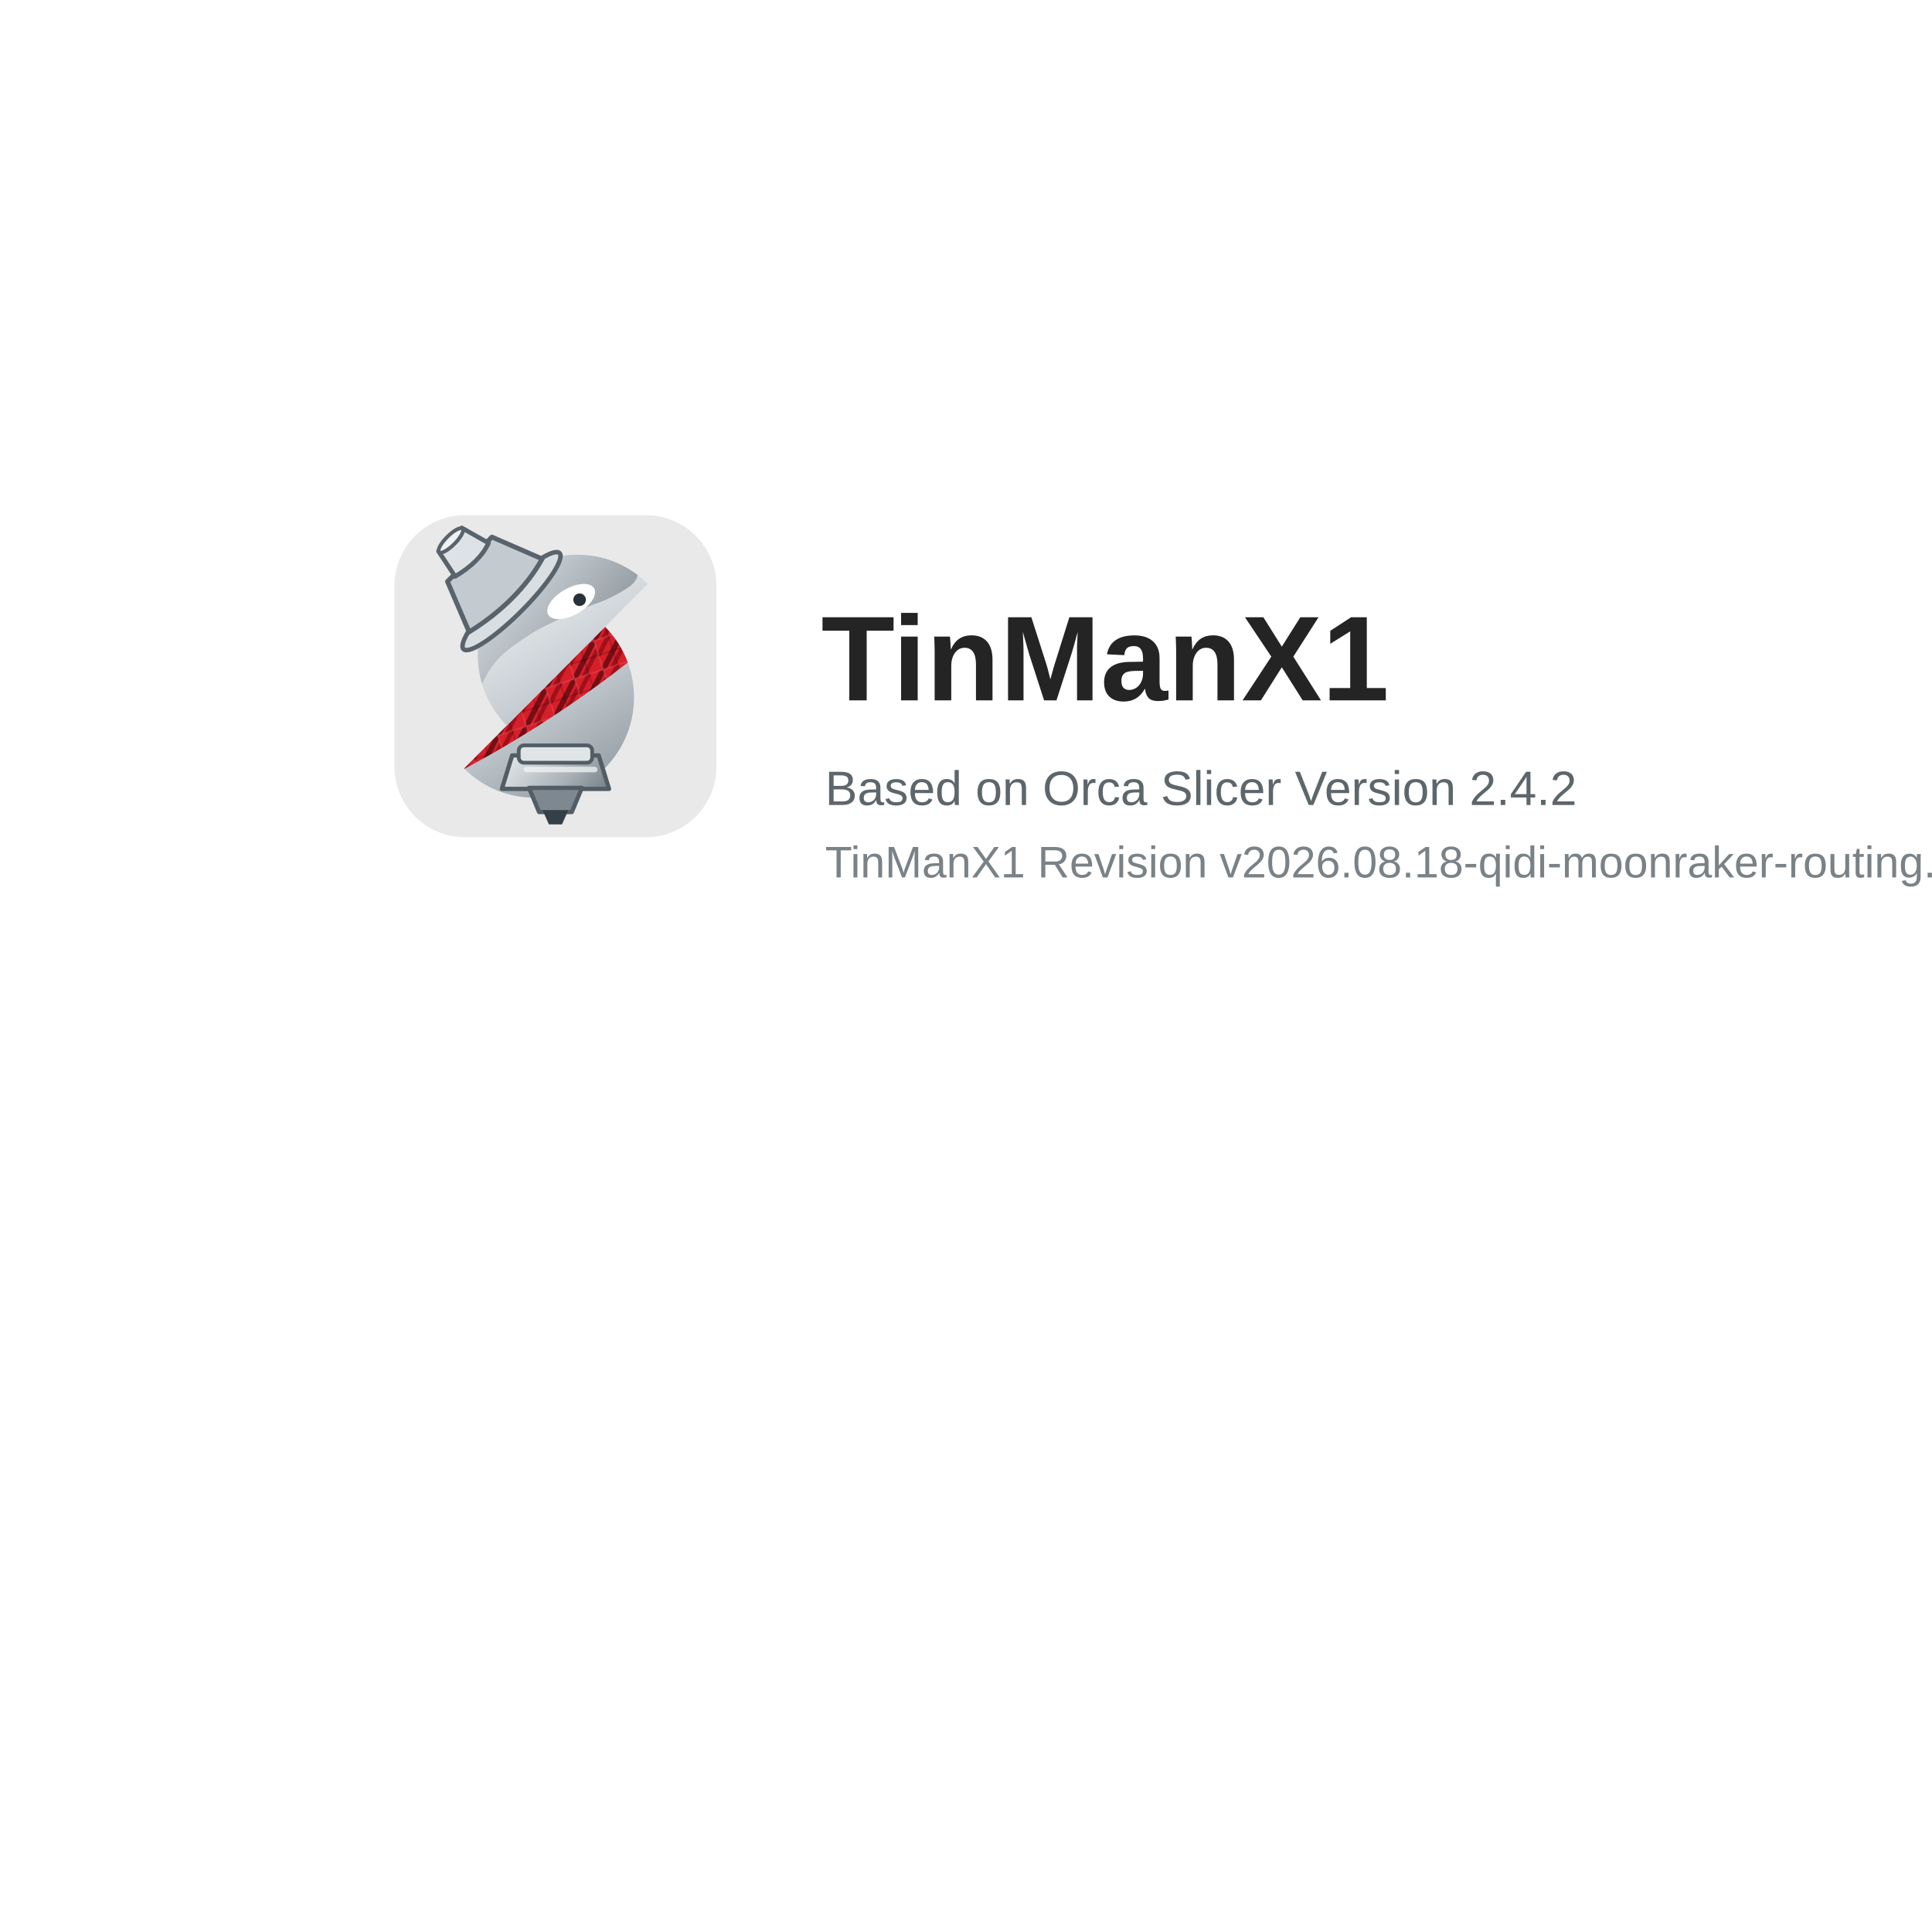
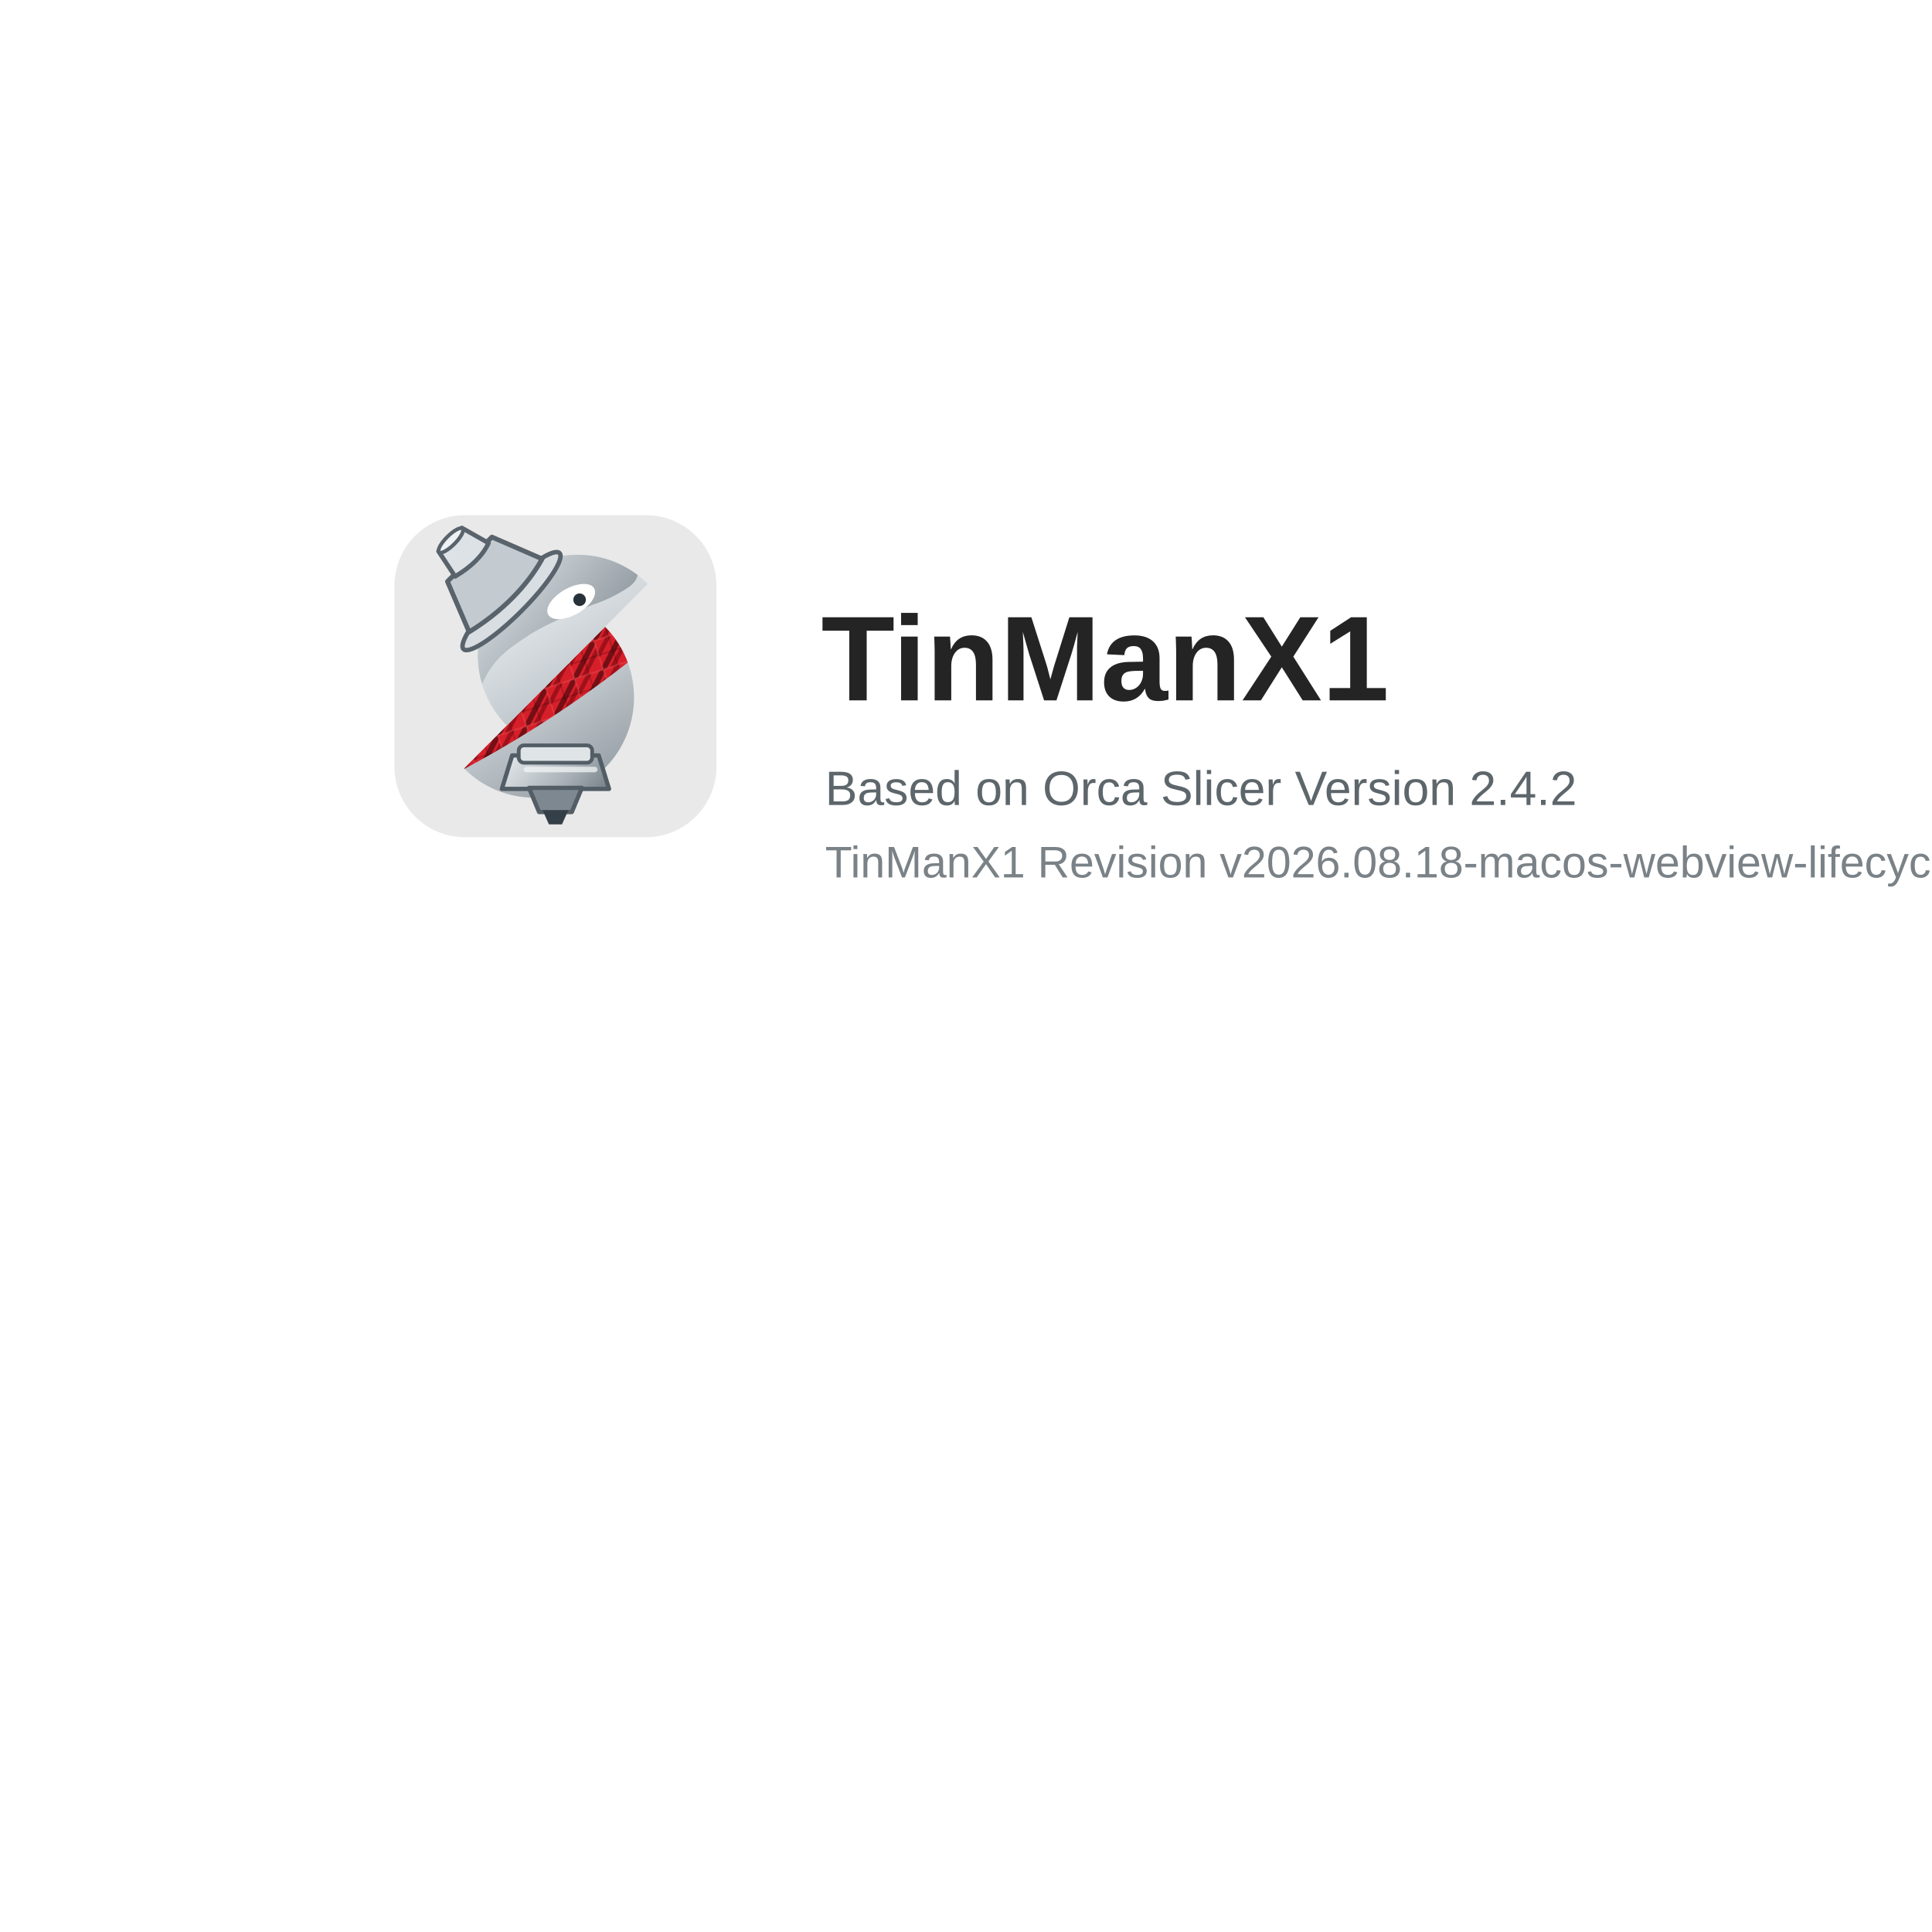
<svg xmlns="http://www.w3.org/2000/svg" width="480" height="480" viewBox="0 0 480 480">
  <defs>
    <linearGradient id="tmxSilver" x1="18" y1="8" x2="47" y2="55" gradientUnits="userSpaceOnUse">
      <stop offset="0" stop-color="#f7f9fa" />
      <stop offset=".52" stop-color="#c7ced3" />
      <stop offset="1" stop-color="#8d969d" />
    </linearGradient>
    <linearGradient id="tmxDarkSilver" x1="19" y1="10" x2="49" y2="35" gradientUnits="userSpaceOnUse">
      <stop offset="0" stop-color="#dce2e6" />
      <stop offset="1" stop-color="#6f7981" />
    </linearGradient>
    <linearGradient id="tmxNozzle" x1="24" y1="43" x2="43" y2="60" gradientUnits="userSpaceOnUse">
      <stop offset="0" stop-color="#eef2f4" />
      <stop offset=".55" stop-color="#a8b0b6" />
      <stop offset="1" stop-color="#59636c" />
    </linearGradient>
    <pattern id="tmxCarbonRed" width="6" height="6" patternUnits="userSpaceOnUse" patternTransform="rotate(-18)">
      <rect width="6" height="6" fill="#D71F2A" />
      <path d="M-2 1 1-2M0 6 6 0M5 8 8 5" fill="none" stroke="#250204" stroke-width="1.05" opacity=".55" />
      <path d="M-2 5 5-2M1 7 7 1" fill="none" stroke="#7c0810" stroke-width=".85" opacity=".62" />
      <path d="M0 0h6v6h-6z" fill="none" stroke="#f06a70" stroke-width=".35" opacity=".28" />
      <path d="M0 3h6M3 0v6" fill="none" stroke="#180102" stroke-width=".28" opacity=".22" />
    </pattern>
  </defs>
  <rect width="480" height="480" fill="#ffffff" />
  <g transform="translate(98 128)">
    <g transform="scale(1.25)">
      <rect width="64" height="64" rx="14" fill="#e9e9e9" />
      <path d="M13.84,50.354a19.7,19.7,0,0,0,13.883,5.79A19.944,19.944,0,0,0,41.858,22.182Z" fill="url(#tmxSilver)" />
      <path d="M41.858,22.181,13.84,50.354l.061.059A220.548,220.548,0,0,0,46.378,29.277a19.964,19.964,0,0,0-4.52-7.1" fill="url(#tmxCarbonRed)" />
      <path d="M36.381,7.856A19.943,19.943,0,0,0,22.327,41.818L50.345,13.646a19.693,19.693,0,0,0-13.964-5.79" fill="url(#tmxSilver)" />
      <path d="M36.381,7.856A19.636,19.636,0,0,0,26.04,10.782a22.742,22.742,0,0,0-5.91-.745,23.084,23.084,0,0,0-9.477,2.124.632.632,0,0,0,.129,1.191,13.52,13.52,0,0,1,8.069,5.137A20.06,20.06,0,0,0,17.41,33.534a19.873,19.873,0,0,1,2-3.488c1.819-2.5,3.743-3.8,6.585-5.723,2.093-1.416,5-3.077,13.359-6.512a28.421,28.421,0,0,0,6.12-2.821c1.4-.831,2.461-1.615,2.8-2.842.024-.086.045-.172.065-.256A19.655,19.655,0,0,0,36.381,7.856" fill="url(#tmxDarkSilver)" />
      <path d="M39.69,14.551c.727,1.285-.728,3.495-3.249,4.937s-5.154,1.569-5.88.284.727-3.495,3.248-4.937,5.154-1.569,5.881-.284" fill="#fff" />
      <circle cx="36.8" cy="16.8" r="1.25" fill="#28323a" />
      <g transform="translate(-17 1) rotate(-45 34.2 12.5) scale(1.05)">
        <ellipse cx="34.25" cy="18.4" rx="12.85" ry="2.65" fill="#d9dee2" stroke="#59636c" stroke-width=".85" />
        <path d="M28.3,7.2h11.9l3.8,9.65c-5.75,1.65-12.65,1.65-19.55,0Z" fill="#c3cbd0" stroke="#59636c" stroke-width=".9" stroke-linejoin="round" />
        <path d="M31.15,1.95h6.25l1.55,5.6c-2.45.9-5.4.9-8.95,0Z" fill="#dce2e6" stroke="#59636c" stroke-width=".85" stroke-linejoin="round" />
        <ellipse cx="34.25" cy="2.15" rx="3.15" ry=".95" fill="#eef2f4" stroke="#59636c" stroke-width=".7" />
      </g>
      <path d="M23.4,47.75h17.2l2.05,6.65H21.35Z" fill="url(#tmxNozzle)" stroke="#525d65" stroke-width=".85" stroke-linejoin="round" />
      <path d="M26.75,54.2h10.5l-2,4.8h-6.5Z" fill="#7e8890" stroke="#525d65" stroke-width=".85" stroke-linejoin="round" />
      <path d="M29.45,58.65h5.1l-1.25,2.8h-2.6Z" fill="#353f47" />
      <rect x="24.7" y="45.75" width="14.6" height="3.45" rx="1.05" fill="#dfe4e7" stroke="#525d65" stroke-width=".75" />
      <path d="M26.25,50.55h13.55" fill="none" stroke="#f4f6f7" stroke-width="1.1" stroke-linecap="round" opacity=".72" />
    </g>
    <text x="106" y="46" font-family="Arial, Helvetica, sans-serif" font-size="30" font-weight="700" fill="#242424">TinManX1</text>
    <text x="107" y="72" font-family="Arial, Helvetica, sans-serif" font-size="12" fill="#5d666b">Based on Orca Slicer Version 2.4.2</text>
-     <text x="107" y="90" font-family="Arial, Helvetica, sans-serif" font-size="11" fill="#7a8287">TinManX1 Revision v2026.08.18-qidi-moonraker-routing.4</text>
+     <text x="107" y="90" font-family="Arial, Helvetica, sans-serif" font-size="11" fill="#7a8287">TinManX1 Revision v2026.08.18-macos-webview-lifecycle.1</text>
  </g>
</svg>
